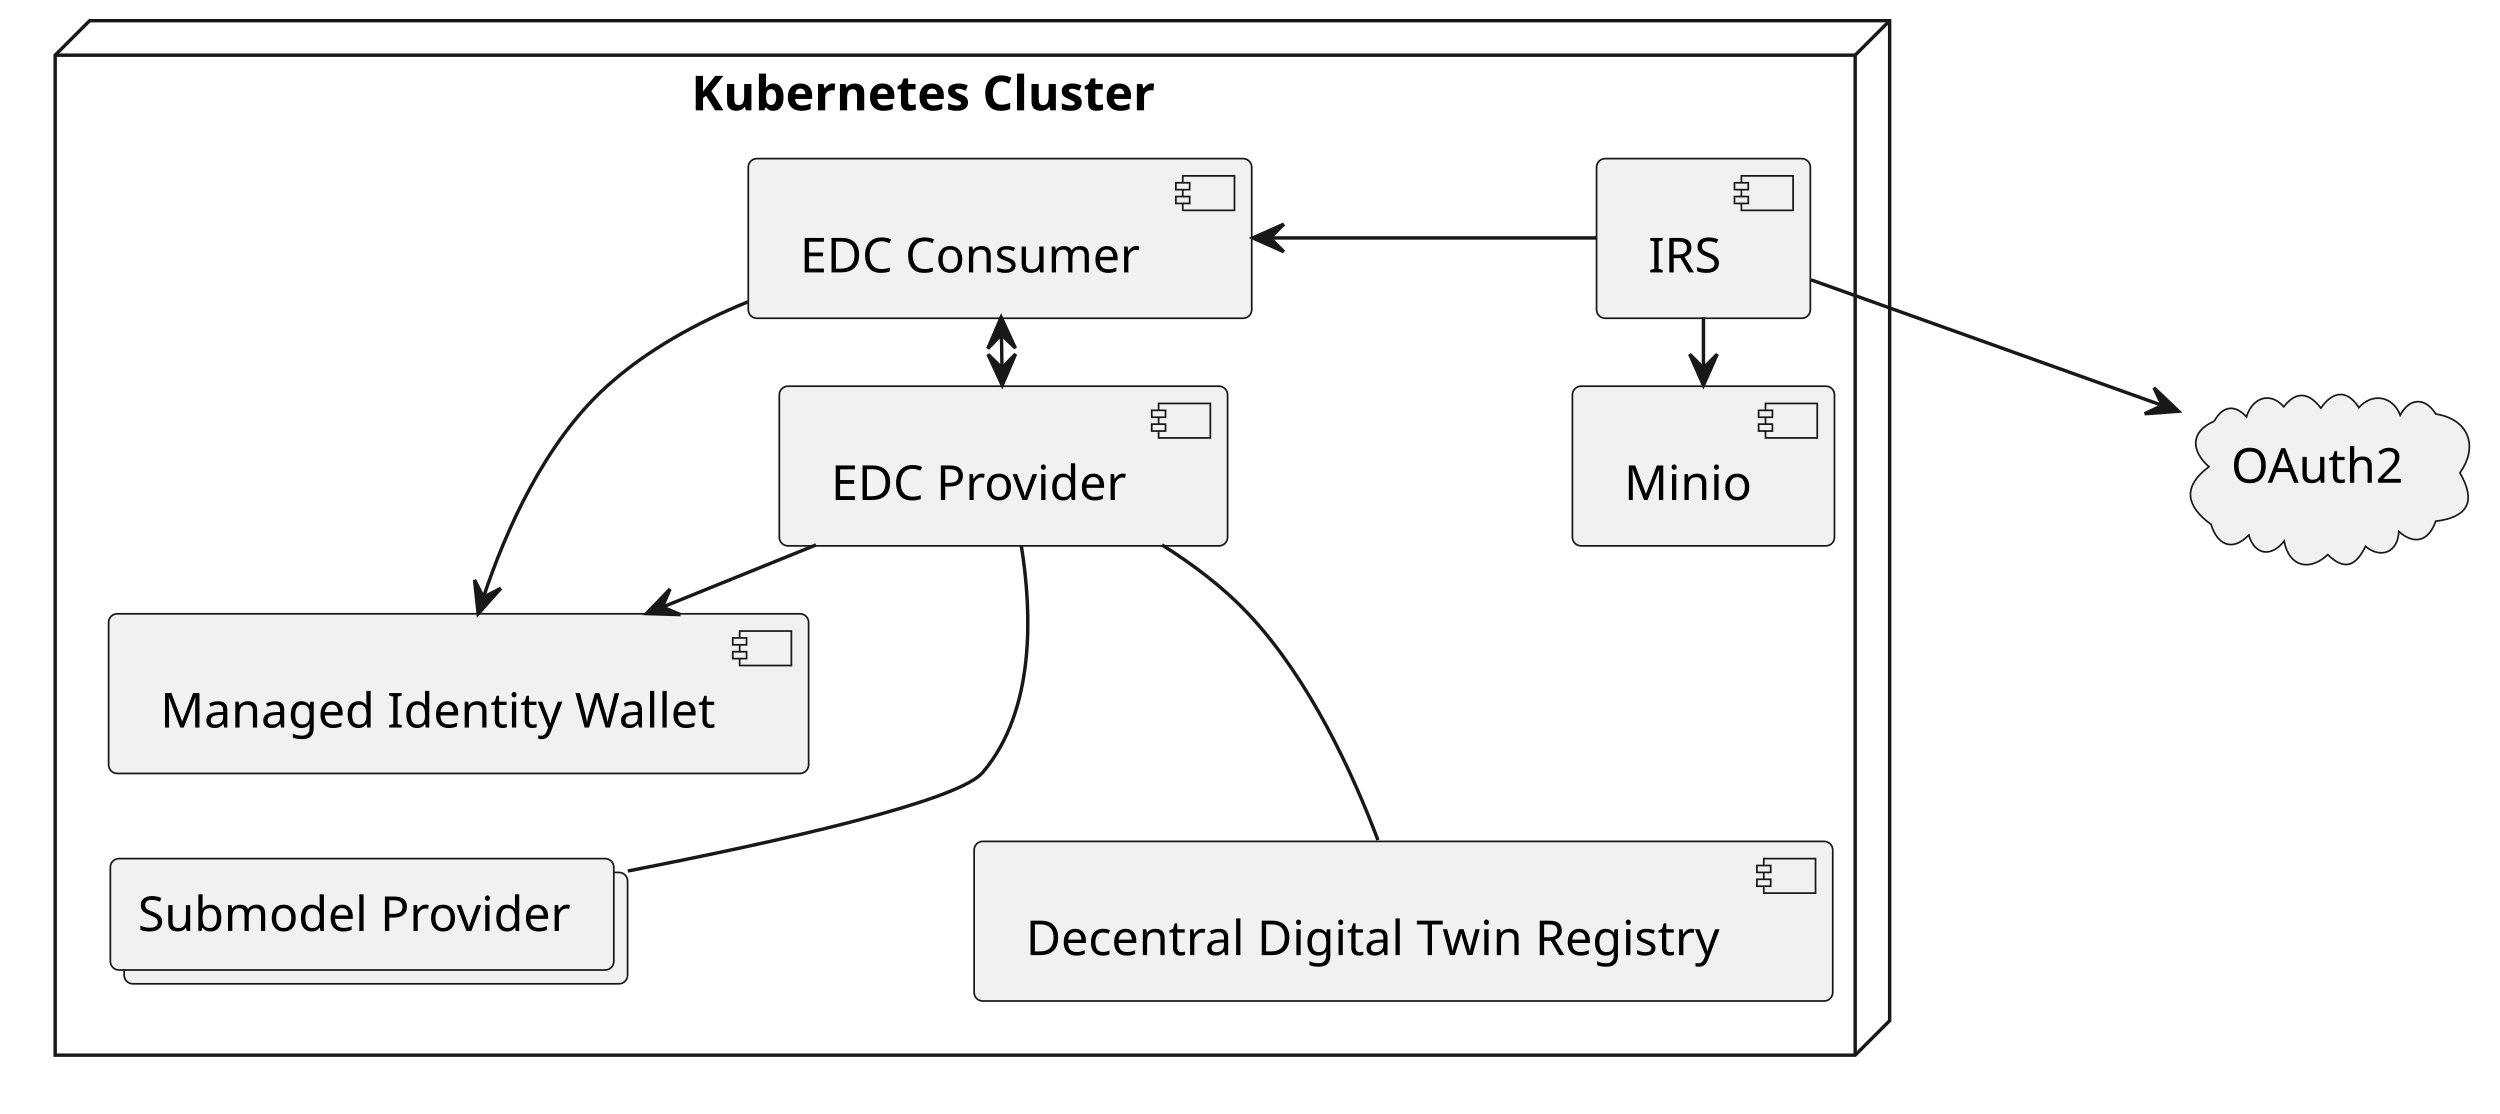
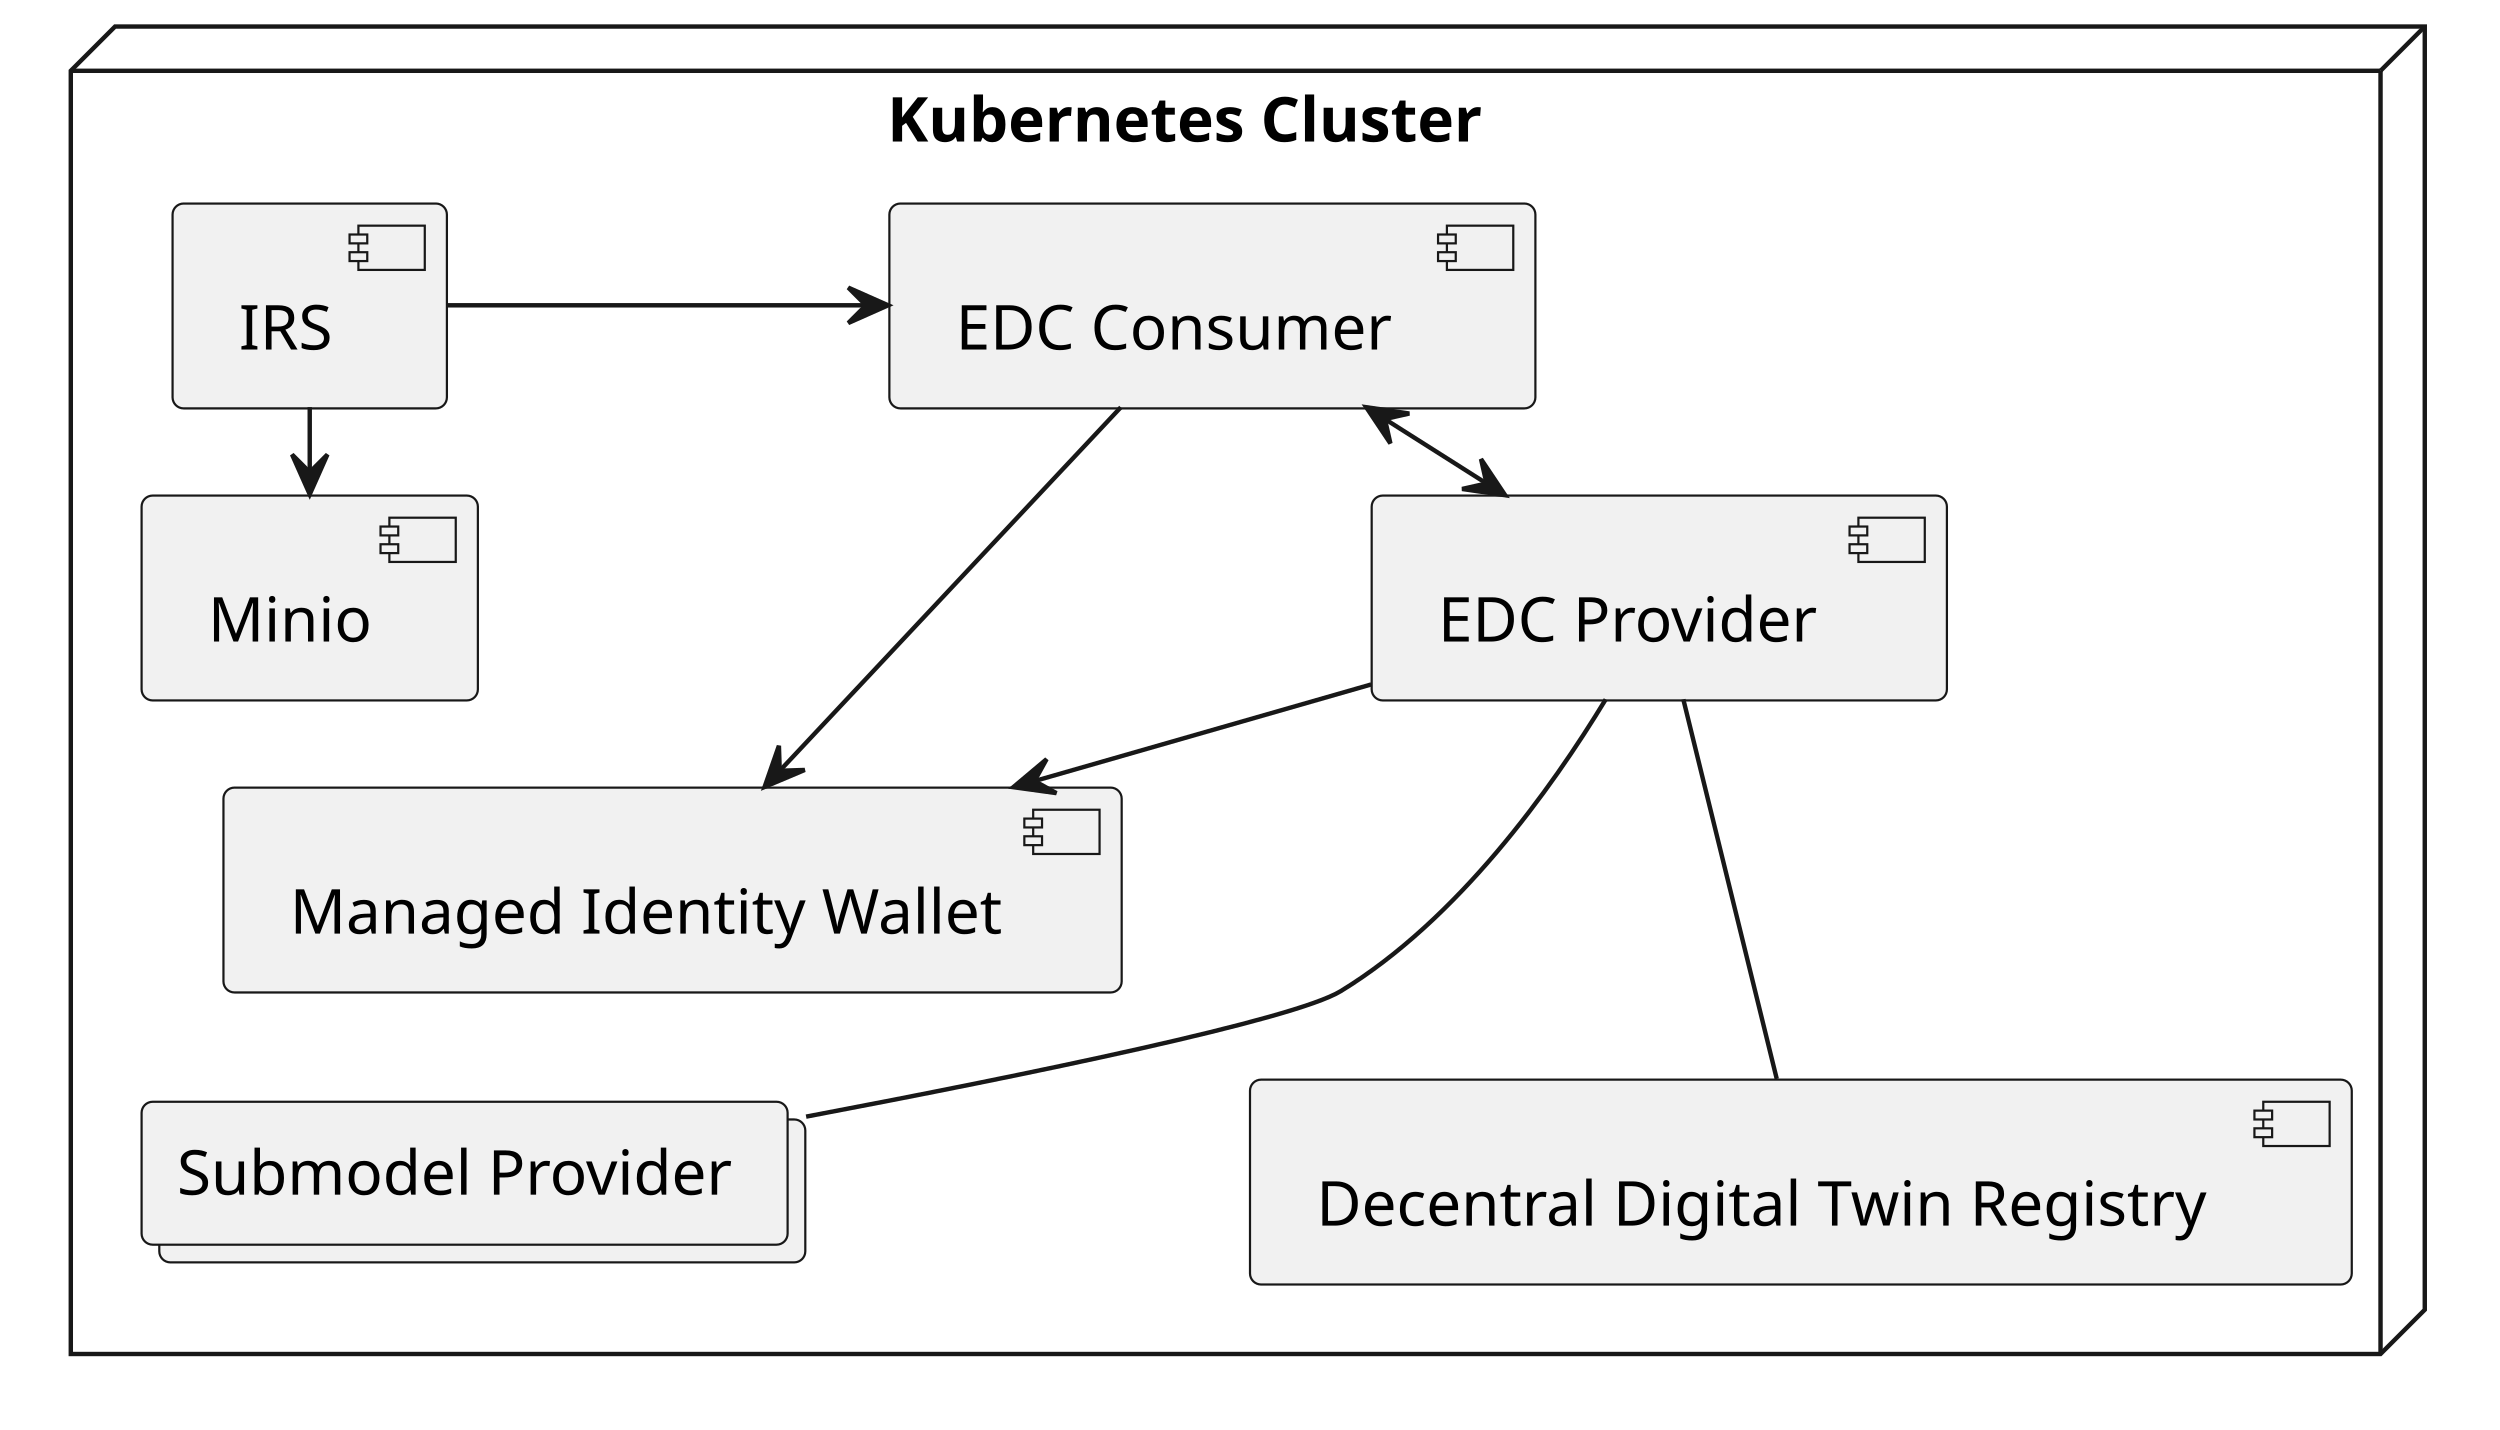
- <svg xmlns="http://www.w3.org/2000/svg" contentStyleType="text/css" height="323px" preserveAspectRatio="none" style="width:725px;height:323px;background:#FFFFFF;" version="1.1" viewBox="0 0 725 323" width="725px" zoomAndPan="magnify">
+ <svg xmlns="http://www.w3.org/2000/svg" contentStyleType="text/css" height="323px" preserveAspectRatio="none" style="width:565px;height:323px;background:#FFFFFF;" version="1.1" viewBox="0 0 565 323" width="565px" zoomAndPan="magnify">
  <defs />
  <g>
    <g id="cluster_k8s">
      <polygon fill="none" points="16,16,26,6,548,6,548,296,538,306,16,306,16,16" style="stroke:#181818;stroke-width:1.0;" />
      <line style="stroke:#181818;stroke-width:1.0;" x1="538" x2="548" y1="16" y2="6" />
      <line style="stroke:#181818;stroke-width:1.0;" x1="16" x2="538" y1="16" y2="16" />
      <line style="stroke:#181818;stroke-width:1.0;" x1="538" x2="538" y1="16" y2="306" />
      <text fill="#000000" font-family="Architects daughter" font-size="14" font-weight="bold" lengthAdjust="spacing" textLength="155" x="200.5" y="31.995">Kubernetes Cluster</text>
    </g>
    <g id="elem_IRS">
-       <rect fill="#F1F1F1" height="46.297" rx="2.5" ry="2.5" style="stroke:#181818;stroke-width:0.5;" width="62" x="463" y="46" />
-       <rect fill="#F1F1F1" height="10" style="stroke:#181818;stroke-width:0.5;" width="15" x="505" y="51" />
-       <rect fill="#F1F1F1" height="2" style="stroke:#181818;stroke-width:0.5;" width="4" x="503" y="53" />
-       <rect fill="#F1F1F1" height="2" style="stroke:#181818;stroke-width:0.5;" width="4" x="503" y="57" />
-       <text fill="#000000" font-family="Architects daughter" font-size="14" lengthAdjust="spacing" textLength="22" x="478" y="78.995">IRS</text>
+       <rect fill="#F1F1F1" height="46.297" rx="2.5" ry="2.5" style="stroke:#181818;stroke-width:0.5;" width="62" x="39" y="46" />
+       <rect fill="#F1F1F1" height="10" style="stroke:#181818;stroke-width:0.5;" width="15" x="81" y="51" />
+       <rect fill="#F1F1F1" height="2" style="stroke:#181818;stroke-width:0.5;" width="4" x="79" y="53" />
+       <rect fill="#F1F1F1" height="2" style="stroke:#181818;stroke-width:0.5;" width="4" x="79" y="57" />
+       <text fill="#000000" font-family="Architects daughter" font-size="14" lengthAdjust="spacing" textLength="22" x="54" y="78.995">IRS</text>
    </g>
    <g id="elem_Minio">
-       <rect fill="#F1F1F1" height="46.297" rx="2.5" ry="2.5" style="stroke:#181818;stroke-width:0.5;" width="76" x="456" y="112" />
-       <rect fill="#F1F1F1" height="10" style="stroke:#181818;stroke-width:0.5;" width="15" x="512" y="117" />
-       <rect fill="#F1F1F1" height="2" style="stroke:#181818;stroke-width:0.5;" width="4" x="510" y="119" />
-       <rect fill="#F1F1F1" height="2" style="stroke:#181818;stroke-width:0.5;" width="4" x="510" y="123" />
-       <text fill="#000000" font-family="Architects daughter" font-size="14" lengthAdjust="spacing" textLength="36" x="471" y="144.995">Minio</text>
+       <rect fill="#F1F1F1" height="46.297" rx="2.5" ry="2.5" style="stroke:#181818;stroke-width:0.5;" width="76" x="32" y="112" />
+       <rect fill="#F1F1F1" height="10" style="stroke:#181818;stroke-width:0.5;" width="15" x="88" y="117" />
+       <rect fill="#F1F1F1" height="2" style="stroke:#181818;stroke-width:0.5;" width="4" x="86" y="119" />
+       <rect fill="#F1F1F1" height="2" style="stroke:#181818;stroke-width:0.5;" width="4" x="86" y="123" />
+       <text fill="#000000" font-family="Architects daughter" font-size="14" lengthAdjust="spacing" textLength="36" x="47" y="144.995">Minio</text>
    </g>
    <g id="elem_dtr">
      <rect fill="#F1F1F1" height="46.297" rx="2.5" ry="2.5" style="stroke:#181818;stroke-width:0.5;" width="249" x="282.5" y="244" />
      <rect fill="#F1F1F1" height="10" style="stroke:#181818;stroke-width:0.5;" width="15" x="511.5" y="249" />
      <rect fill="#F1F1F1" height="2" style="stroke:#181818;stroke-width:0.5;" width="4" x="509.5" y="251" />
      <rect fill="#F1F1F1" height="2" style="stroke:#181818;stroke-width:0.5;" width="4" x="509.5" y="255" />
      <text fill="#000000" font-family="Architects daughter" font-size="14" lengthAdjust="spacing" textLength="209" x="297.5" y="276.995">Decentral Digital Twin Registry</text>
    </g>
    <g id="elem_consumer">
-       <rect fill="#F1F1F1" height="46.297" rx="2.5" ry="2.5" style="stroke:#181818;stroke-width:0.5;" width="146" x="217" y="46" />
-       <rect fill="#F1F1F1" height="10" style="stroke:#181818;stroke-width:0.5;" width="15" x="343" y="51" />
-       <rect fill="#F1F1F1" height="2" style="stroke:#181818;stroke-width:0.5;" width="4" x="341" y="53" />
-       <rect fill="#F1F1F1" height="2" style="stroke:#181818;stroke-width:0.5;" width="4" x="341" y="57" />
-       <text fill="#000000" font-family="Architects daughter" font-size="14" lengthAdjust="spacing" textLength="106" x="232" y="78.995">EDC Consumer</text>
+       <rect fill="#F1F1F1" height="46.297" rx="2.5" ry="2.5" style="stroke:#181818;stroke-width:0.5;" width="146" x="201" y="46" />
+       <rect fill="#F1F1F1" height="10" style="stroke:#181818;stroke-width:0.5;" width="15" x="327" y="51" />
+       <rect fill="#F1F1F1" height="2" style="stroke:#181818;stroke-width:0.5;" width="4" x="325" y="53" />
+       <rect fill="#F1F1F1" height="2" style="stroke:#181818;stroke-width:0.5;" width="4" x="325" y="57" />
+       <text fill="#000000" font-family="Architects daughter" font-size="14" lengthAdjust="spacing" textLength="106" x="216" y="78.995">EDC Consumer</text>
    </g>
    <g id="elem_provider">
-       <rect fill="#F1F1F1" height="46.297" rx="2.5" ry="2.5" style="stroke:#181818;stroke-width:0.5;" width="130" x="226" y="112" />
-       <rect fill="#F1F1F1" height="10" style="stroke:#181818;stroke-width:0.5;" width="15" x="336" y="117" />
-       <rect fill="#F1F1F1" height="2" style="stroke:#181818;stroke-width:0.5;" width="4" x="334" y="119" />
-       <rect fill="#F1F1F1" height="2" style="stroke:#181818;stroke-width:0.5;" width="4" x="334" y="123" />
-       <text fill="#000000" font-family="Architects daughter" font-size="14" lengthAdjust="spacing" textLength="90" x="241" y="144.995">EDC Provider</text>
+       <rect fill="#F1F1F1" height="46.297" rx="2.5" ry="2.5" style="stroke:#181818;stroke-width:0.5;" width="130" x="310" y="112" />
+       <rect fill="#F1F1F1" height="10" style="stroke:#181818;stroke-width:0.5;" width="15" x="420" y="117" />
+       <rect fill="#F1F1F1" height="2" style="stroke:#181818;stroke-width:0.5;" width="4" x="418" y="119" />
+       <rect fill="#F1F1F1" height="2" style="stroke:#181818;stroke-width:0.5;" width="4" x="418" y="123" />
+       <text fill="#000000" font-family="Architects daughter" font-size="14" lengthAdjust="spacing" textLength="90" x="325" y="144.995">EDC Provider</text>
    </g>
    <g id="elem_miw">
-       <rect fill="#F1F1F1" height="46.297" rx="2.5" ry="2.5" style="stroke:#181818;stroke-width:0.5;" width="203" x="31.5" y="178" />
-       <rect fill="#F1F1F1" height="10" style="stroke:#181818;stroke-width:0.5;" width="15" x="214.5" y="183" />
-       <rect fill="#F1F1F1" height="2" style="stroke:#181818;stroke-width:0.5;" width="4" x="212.5" y="185" />
-       <rect fill="#F1F1F1" height="2" style="stroke:#181818;stroke-width:0.5;" width="4" x="212.5" y="189" />
-       <text fill="#000000" font-family="Architects daughter" font-size="14" lengthAdjust="spacing" textLength="163" x="46.5" y="210.995">Managed Identity Wallet</text>
+       <rect fill="#F1F1F1" height="46.297" rx="2.5" ry="2.5" style="stroke:#181818;stroke-width:0.5;" width="203" x="50.5" y="178" />
+       <rect fill="#F1F1F1" height="10" style="stroke:#181818;stroke-width:0.5;" width="15" x="233.5" y="183" />
+       <rect fill="#F1F1F1" height="2" style="stroke:#181818;stroke-width:0.5;" width="4" x="231.5" y="185" />
+       <rect fill="#F1F1F1" height="2" style="stroke:#181818;stroke-width:0.5;" width="4" x="231.5" y="189" />
+       <text fill="#000000" font-family="Architects daughter" font-size="14" lengthAdjust="spacing" textLength="163" x="65.5" y="210.995">Managed Identity Wallet</text>
    </g>
    <g id="elem_submodel">
      <rect fill="#F1F1F1" height="32.297" rx="2.5" ry="2.5" style="stroke:#181818;stroke-width:0.5;" width="146" x="36" y="253" />
      <rect fill="#F1F1F1" height="32.297" rx="2.5" ry="2.5" style="stroke:#181818;stroke-width:0.5;" width="146" x="32" y="249" />
      <text fill="#000000" font-family="Architects daughter" font-size="14" lengthAdjust="spacing" textLength="130" x="40" y="269.995">Submodel Provider</text>
    </g>
-     <g id="elem_OAuth2">
-       <path d="M642.145,122.135 C644.499,117.775 648.041,117.1 651.485,120.886 C652.996,115.662 658.086,113.235 662.299,117.944 C666.011,113.192 669.668,113.903 673.044,118.337 C676.437,113.501 680.564,112.731 684.088,118.197 C688.001,113.761 693.959,114.873 696.055,120.383 C698.797,115.274 703.343,115.165 706.389,120.07 C715.956,121.553 718.839,129.504 713.371,137.138 C718.189,145.406 715.737,150.004 706.351,151.161 C704.419,156.809 700.3,158.24 695.653,154.14 C695.413,160.084 690.574,162.205 686,158.455 C683.262,163.995 680.072,165.733 675.054,160.848 C669.813,165.823 663.775,164.388 662.403,156.916 C658.833,161.552 653.907,161.185 652.139,155.179 C647.304,160.168 643.004,157.92 641.213,152.101 C634.03,146.801 632.721,141.225 640.584,135.36 C635.484,130.824 634.987,125.225 642.145,122.135 " fill="#F1F1F1" style="stroke:#181818;stroke-width:0.5;" />
-       <text fill="#000000" font-family="Architects daughter" font-size="14" lengthAdjust="spacing" textLength="52" x="647" y="139.995">OAuth2</text>
-     </g>
    <g id="link_IRS_Minio">
-       <path d="M494,92.03 C494,96.7 494,101.69 494,106.53 " fill="none" id="IRS-to-Minio" style="stroke:#181818;stroke-width:1.0;" />
-       <polygon fill="#181818" points="494,111.72,498,102.72,494,106.72,490,102.72,494,111.72" style="stroke:#181818;stroke-width:1.0;" />
+       <path d="M70,92.03 C70,96.7 70,101.69 70,106.53 " fill="none" id="IRS-to-Minio" style="stroke:#181818;stroke-width:1.0;" />
+       <polygon fill="#181818" points="70,111.72,74,102.72,70,106.72,66,102.72,70,111.72" style="stroke:#181818;stroke-width:1.0;" />
    </g>
    <g id="link_IRS_consumer">
-       <path d="M462.86,69 C431.36,69 399.86,69 368.37,69 " fill="none" id="IRS-to-consumer" style="stroke:#181818;stroke-width:1.0;" />
-       <polygon fill="#181818" points="363.31,69,372.31,73,368.31,69,372.31,65,363.31,69" style="stroke:#181818;stroke-width:1.0;" />
+       <path d="M101.08,69 C132.6,69 164.13,69 195.65,69 " fill="none" id="IRS-to-consumer" style="stroke:#181818;stroke-width:1.0;" />
+       <polygon fill="#181818" points="200.71,69,191.71,65,195.71,69,191.71,73,200.71,69" style="stroke:#181818;stroke-width:1.0;" />
    </g>
    <g id="link_consumer_miw">
-       <path d="M216.93,87.52 C202.19,93.51 187.66,101.47 176,112 C157.97,128.29 146.67,153.81 140.21,173.18 " fill="none" id="consumer-to-miw" style="stroke:#181818;stroke-width:1.0;" />
-       <polygon fill="#181818" points="138.67,177.97,145.232,170.625,140.2,173.21,137.615,168.178,138.67,177.97" style="stroke:#181818;stroke-width:1.0;" />
+       <path d="M253.3,92.05 C232.01,114.74 198.85,150.08 176.32,174.09 " fill="none" id="consumer-to-miw" style="stroke:#181818;stroke-width:1.0;" />
+       <polygon fill="#181818" points="172.8,177.84,181.873,174.009,176.219,174.192,176.036,168.538,172.8,177.84" style="stroke:#181818;stroke-width:1.0;" />
    </g>
    <g id="link_provider_miw">
-       <path d="M236.63,158.03 C222.35,163.81 206.88,170.07 192.36,175.96 " fill="none" id="provider-to-miw" style="stroke:#181818;stroke-width:1.0;" />
-       <polygon fill="#181818" points="187.47,177.93,197.314,178.239,192.101,176.043,194.296,170.83,187.47,177.93" style="stroke:#181818;stroke-width:1.0;" />
+       <path d="M309.9,154.68 C286.16,161.5 259,169.29 233.98,176.47 " fill="none" id="provider-to-miw" style="stroke:#181818;stroke-width:1.0;" />
+       <polygon fill="#181818" points="229,177.9,238.756,179.247,233.804,176.513,236.537,171.561,229,177.9" style="stroke:#181818;stroke-width:1.0;" />
    </g>
    <g id="link_consumer_provider">
-       <path d="M290.42,97.2 C290.47,100.22 290.52,103.31 290.57,106.34 " fill="none" id="consumer-provider" style="stroke:#181818;stroke-width:1.0;" />
-       <polygon fill="#181818" points="290.34,92.03,286.469,101.086,290.411,97.029,294.468,100.972,290.34,92.03" style="stroke:#181818;stroke-width:1.0;" />
-       <polygon fill="#181818" points="290.65,111.72,294.521,102.664,290.579,106.721,286.522,102.778,290.65,111.72" style="stroke:#181818;stroke-width:1.0;" />
+       <path d="M313.09,94.77 C320.49,99.46 328.22,104.36 335.62,109.05 " fill="none" id="consumer-provider" style="stroke:#181818;stroke-width:1.0;" />
+       <polygon fill="#181818" points="308.76,92.03,314.232,100.219,312.987,94.701,318.505,93.455,308.76,92.03" style="stroke:#181818;stroke-width:1.0;" />
+       <polygon fill="#181818" points="340.18,111.93,334.708,103.741,335.953,109.26,330.435,110.505,340.18,111.93" style="stroke:#181818;stroke-width:1.0;" />
    </g>
    <g id="link_provider_submodel">
-       <path d="M296.17,158.21 C299.33,177.83 300.26,206.02 285,224 C277.96,232.29 227.48,243.74 182.07,252.59 " fill="none" id="provider-submodel" style="stroke:#181818;stroke-width:1.0;" />
+       <path d="M362.89,158.06 C350.54,178.41 329.45,207.85 303,224 C292.42,230.46 232.89,242.74 182.18,252.36 " fill="none" id="provider-submodel" style="stroke:#181818;stroke-width:1.0;" />
    </g>
    <g id="link_provider_dtr">
-       <path d="M336.99,158.03 C345.99,163.7 354.84,170.38 362,178 C379.87,197 392.38,224.46 399.6,243.64 " fill="none" id="provider-dtr" style="stroke:#181818;stroke-width:1.0;" />
-     </g>
-     <g id="link_IRS_OAuth2">
-       <path d="M525.18,81.15 C553.23,91.18 594.81,106.04 626.74,117.46 " fill="none" id="IRS-to-OAuth2" style="stroke:#181818;stroke-width:1.0;" />
-       <polygon fill="#181818" points="631.77,119.26,624.649,112.456,627.064,117.572,621.948,119.987,631.77,119.26" style="stroke:#181818;stroke-width:1.0;" />
+       <path d="M380.43,158.05 C386.31,181.96 395.65,219.89 401.55,243.84 " fill="none" id="provider-dtr" style="stroke:#181818;stroke-width:1.0;" />
    </g>
  </g>
</svg>
